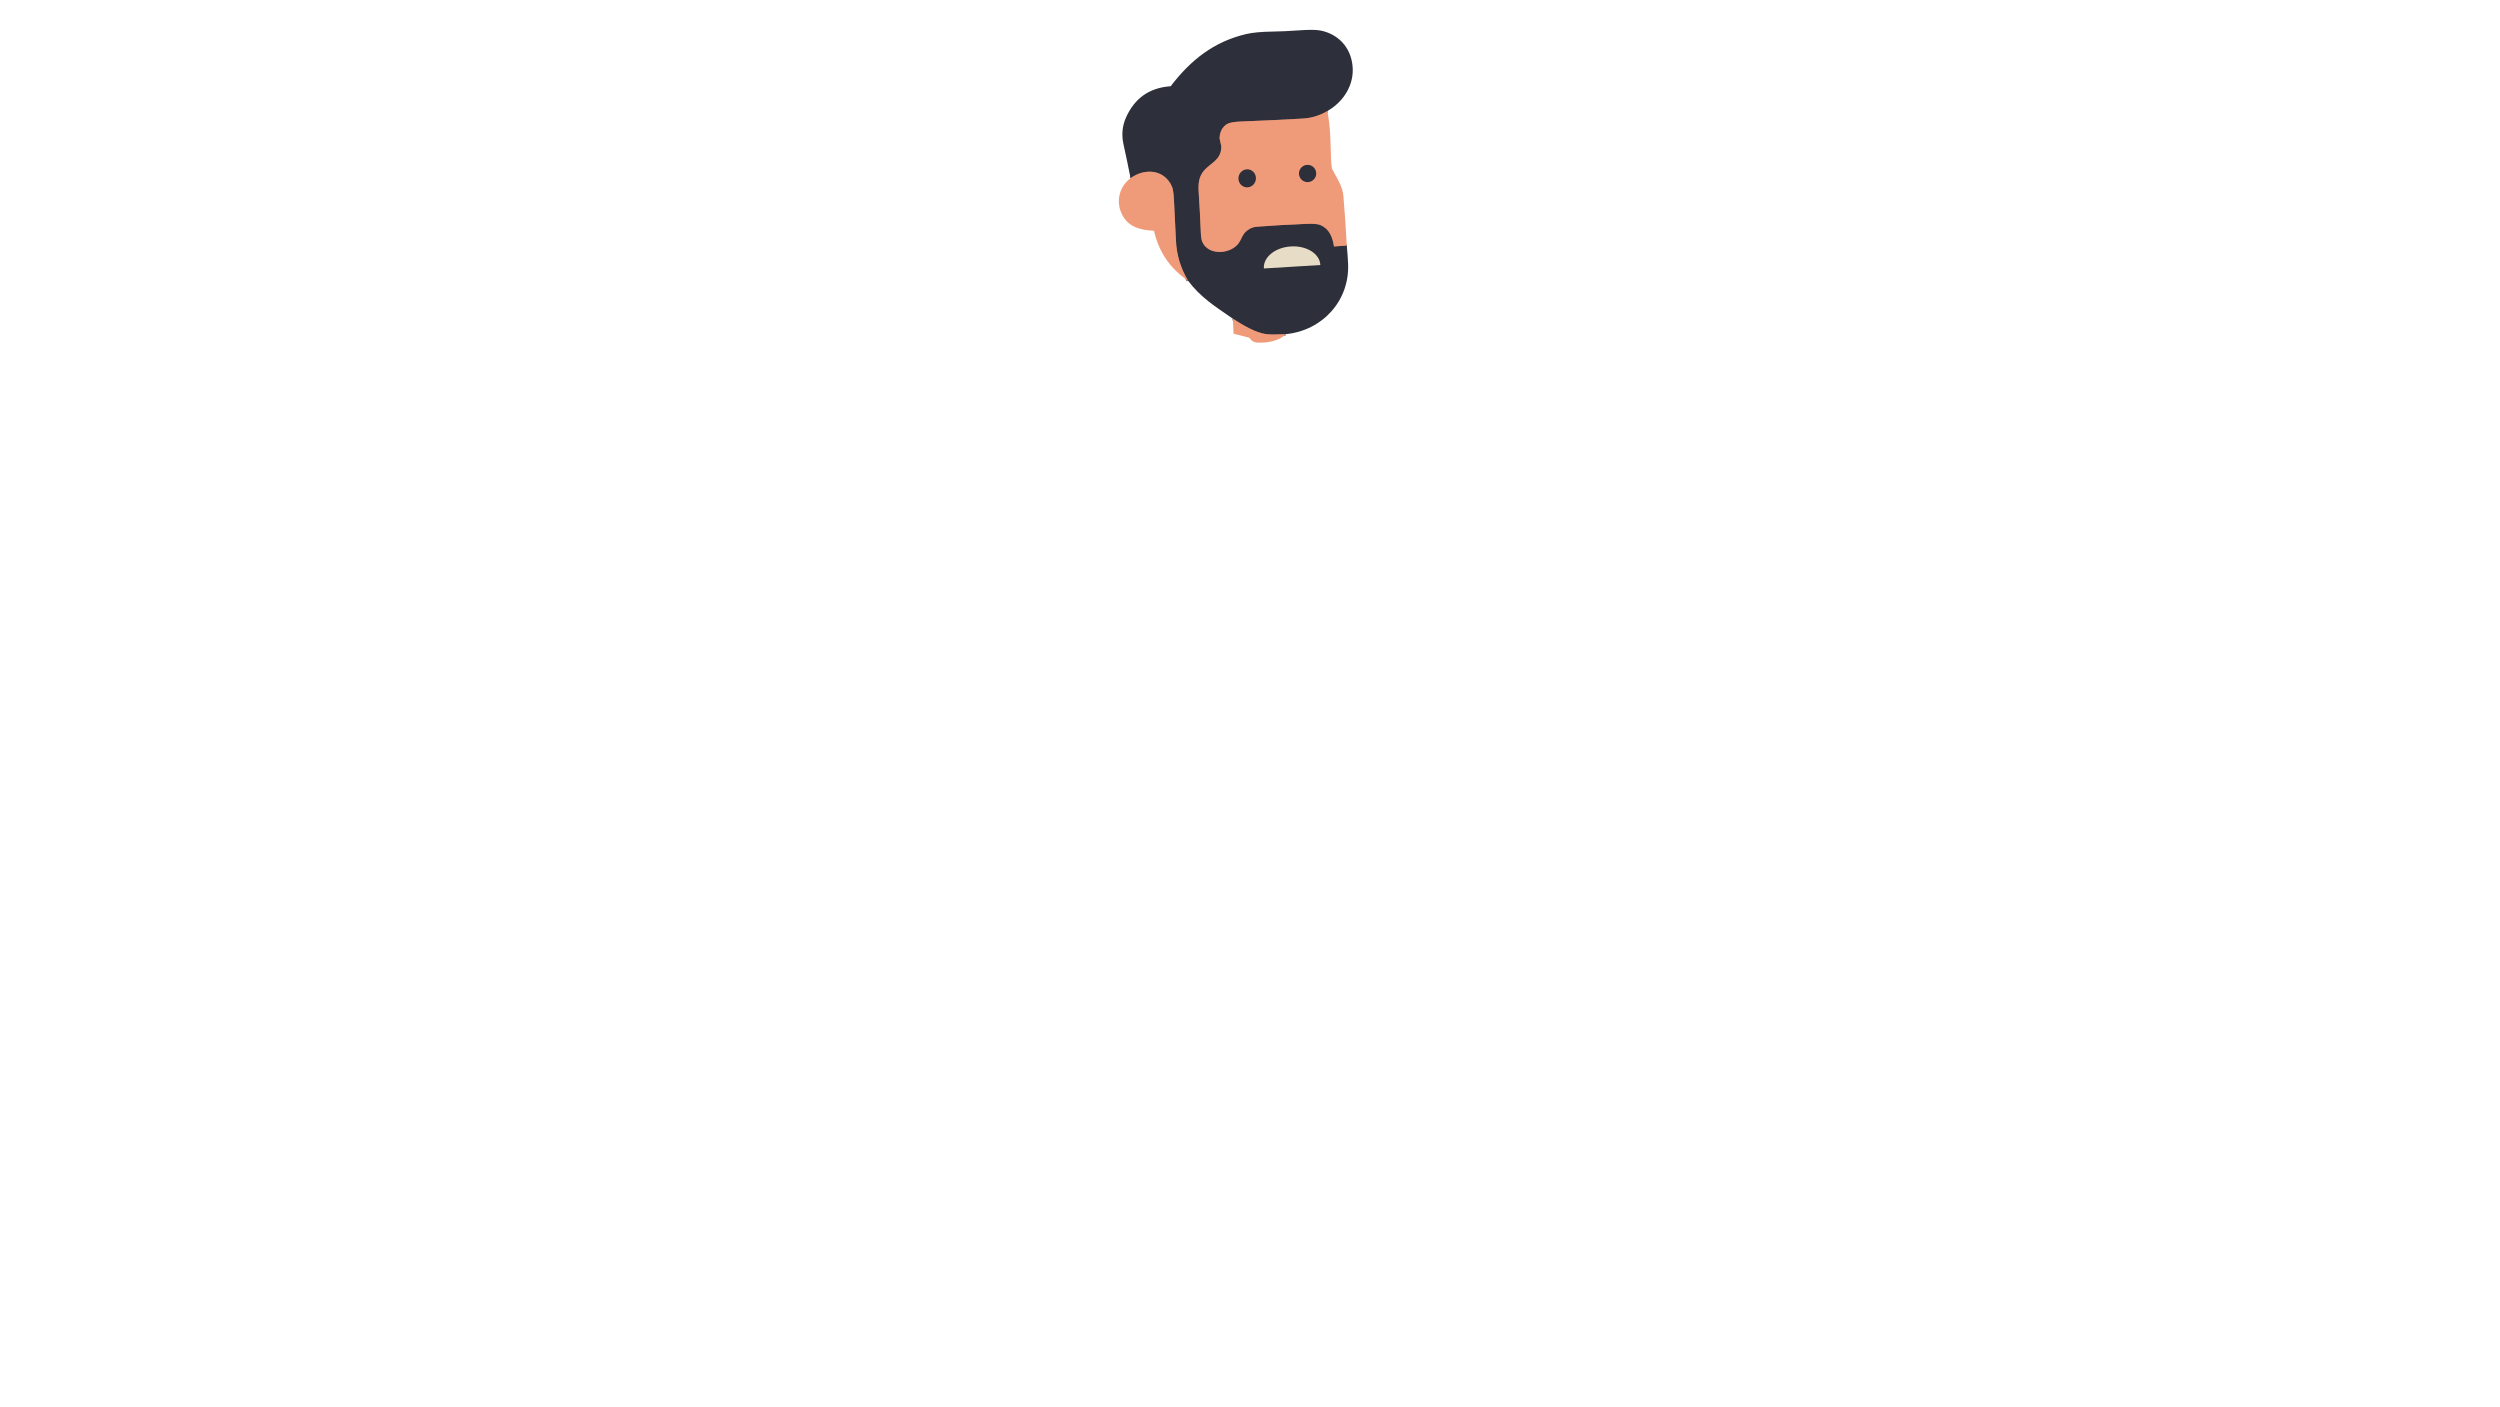
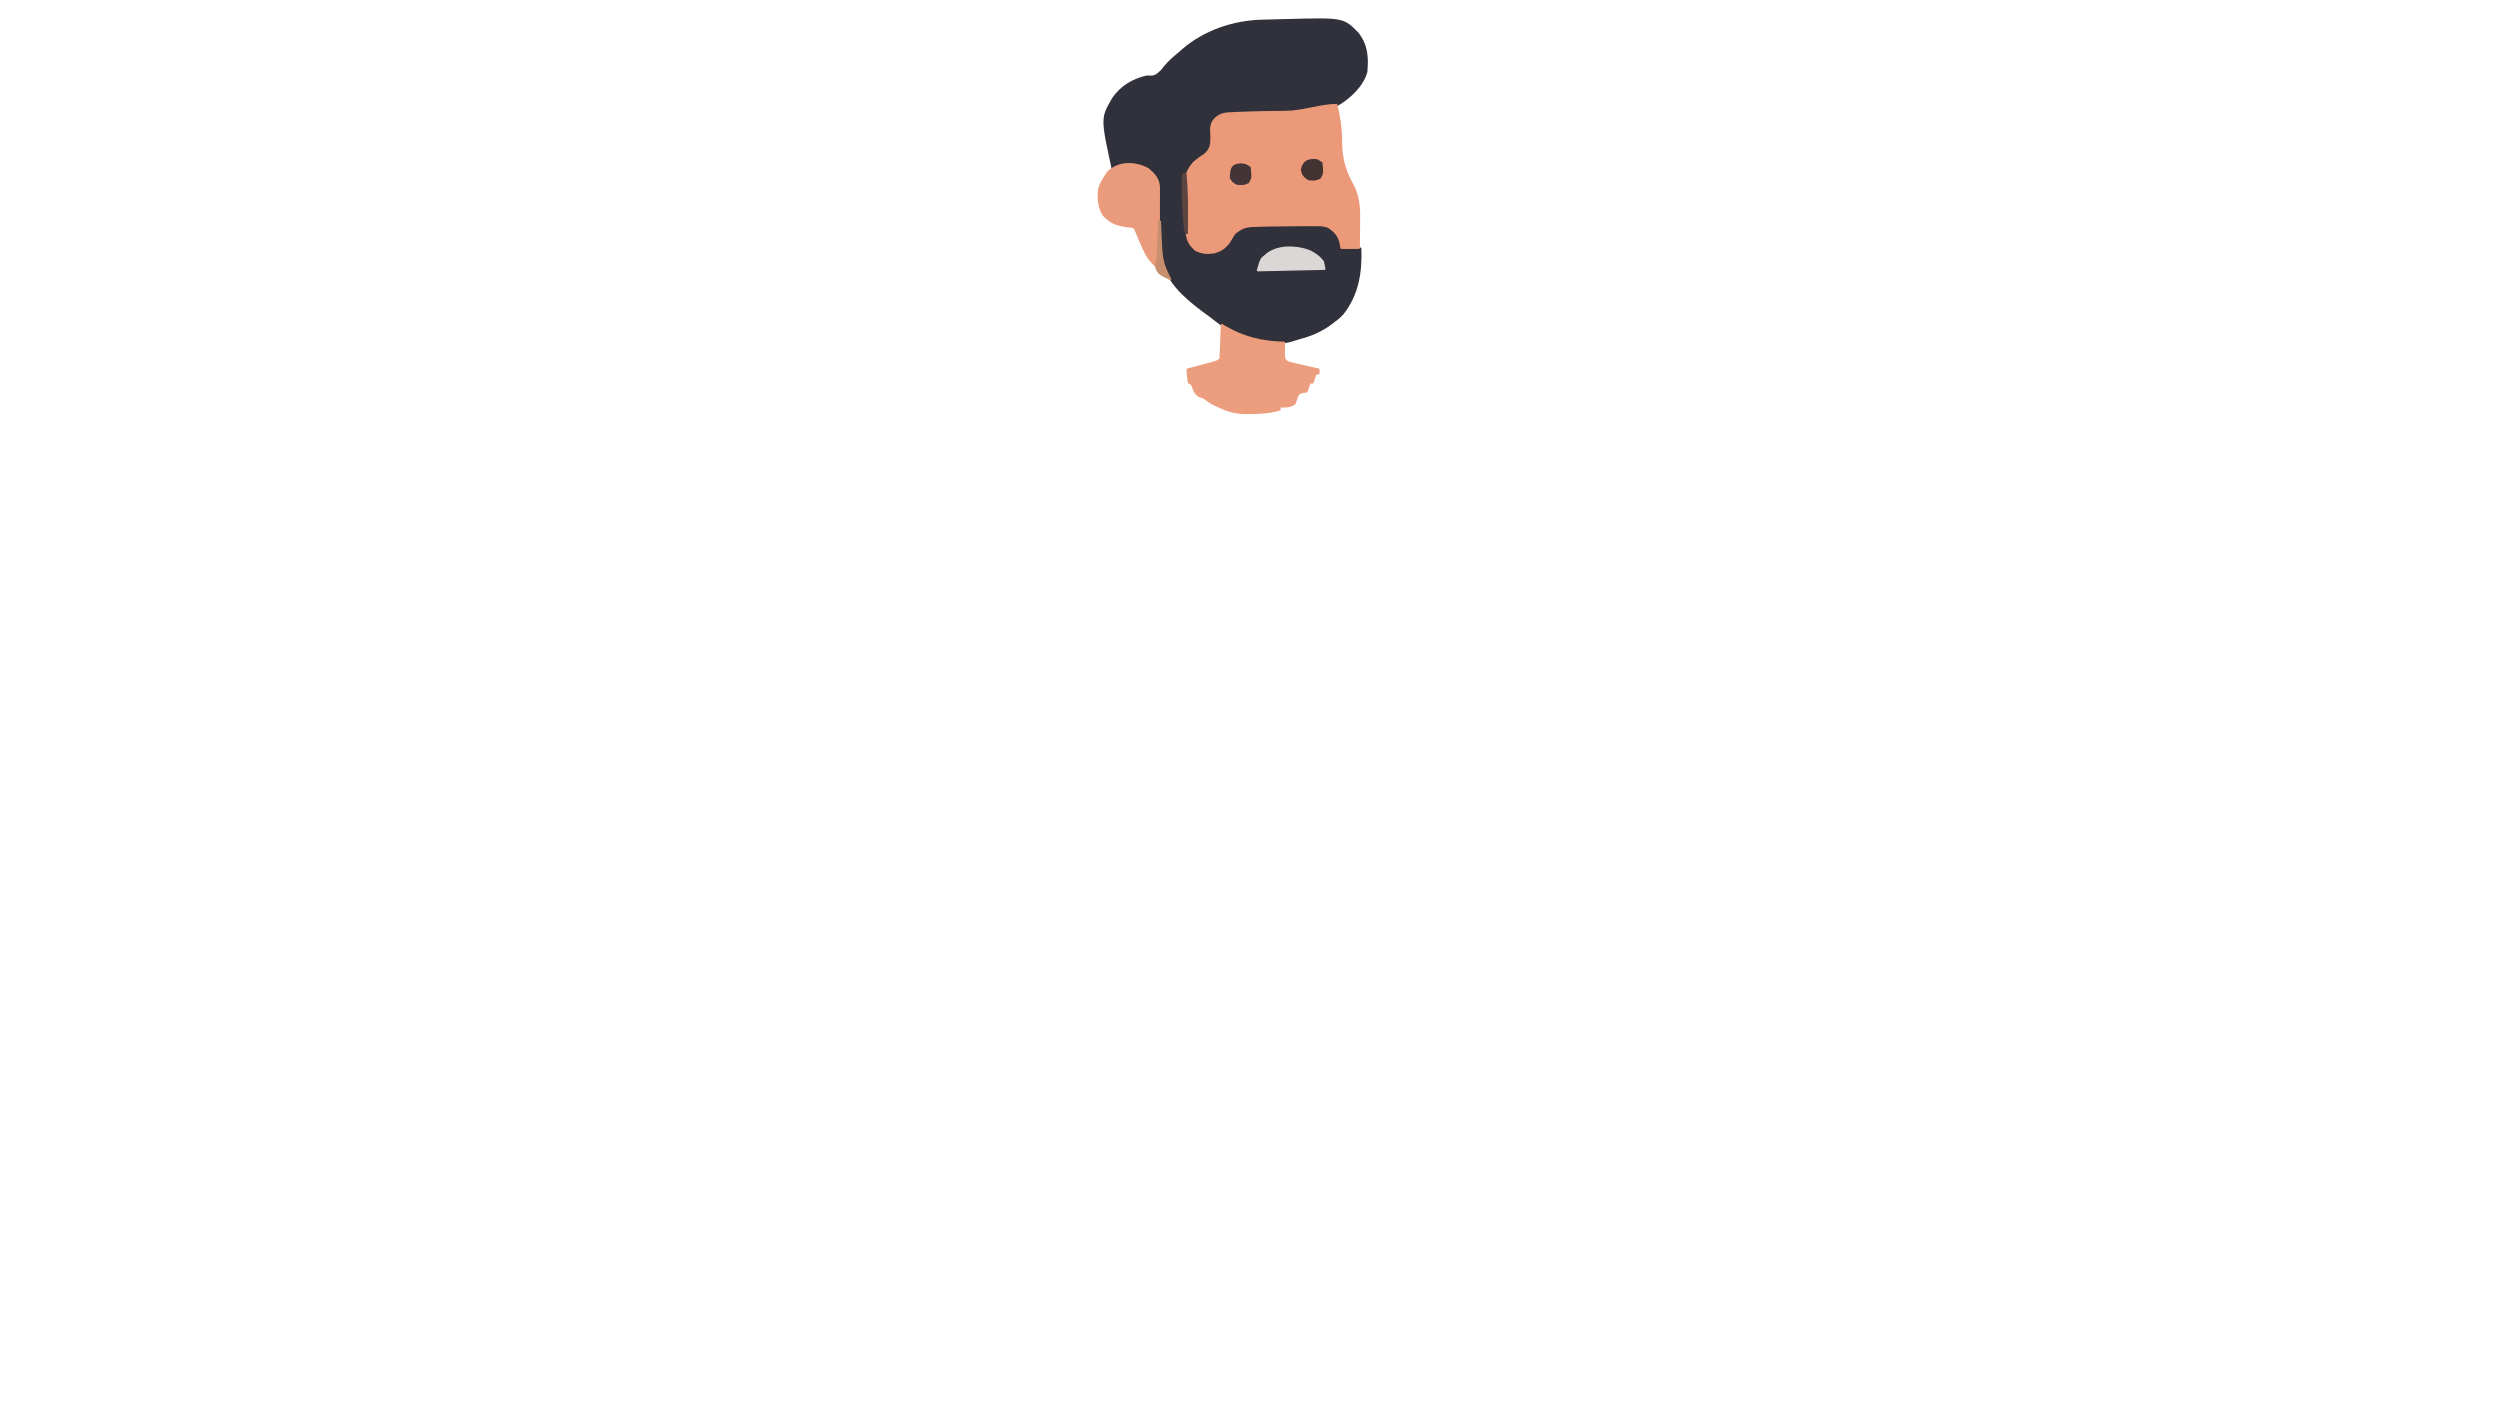
<svg xmlns="http://www.w3.org/2000/svg" viewBox="0 0 1672 941" width="1672" height="941">
  <defs>
    <style>path{vector-effect:non-scaling-stroke}</style>
  </defs>
  <g id="pere_tete" stroke-width="2" stroke-linejoin="bevel">
-     <path fill="none" stroke="#8e655a" d="M887.75 74.26Q880.07 78.8 871.26 79.3Q849.55 80.52 829.52 81.29Q822.7 81.55 820.37 83.12Q815.8 86.21 815.65 92.62L816.84 97.93C816.8 107.3 809.43 108.94 805.06 114.29C801.73 118.36 801.32 122.95 801.68 128.52Q802.57 142.09 803.12 155.93Q803.28 159.78 804.1 161.72C808.16 171.24 823.35 170.1 828.64 162.32C830.21 160.01 830.95 157.06 833.07 155.06Q836.36 151.97 840.28 151.66Q855.06 150.48 873.83 149.72Q880.58 149.44 883.09 150.51C889.04 153.04 891.24 158.55 892.16 164.85L900.73 164.22" />
-     <path fill="none" stroke="#8e655a" d="M859.74 223.5Q850.43 223.94 846.81 223.47C839.69 222.54 831.05 217.32 824.54 213.14" />
-     <path fill="none" stroke="#8e655a" d="M794.56 187.71Q787.07 175.1 786.47 160.76Q785.9 147.16 785.12 133.08Q784.77 126.9 783.71 124.56C778.51 113.14 765.53 112.36 756.12 119.13" />
-     <path fill="#2d2f3a" stroke="none" d="M887.75 74.26Q880.07 78.8 871.26 79.3Q849.55 80.52 829.52 81.29Q822.7 81.55 820.37 83.12Q815.8 86.21 815.65 92.62L816.84 97.93C816.8 107.3 809.43 108.94 805.06 114.29C801.73 118.36 801.32 122.95 801.68 128.52Q802.57 142.09 803.12 155.93Q803.28 159.78 804.1 161.72C808.16 171.24 823.35 170.1 828.64 162.32C830.21 160.01 830.95 157.06 833.07 155.06Q836.36 151.97 840.28 151.66Q855.06 150.48 873.83 149.72Q880.58 149.44 883.09 150.51C889.04 153.04 891.24 158.55 892.16 164.85L900.73 164.22Q901.31 170.23 901.6 176.24C902.78 201.25 884.25 221.21 859.74 223.5Q850.43 223.94 846.81 223.47C839.69 222.54 831.05 217.32 824.54 213.14C812.08 204.59 802.8 198.69 794.56 187.71Q787.07 175.1 786.47 160.76Q785.9 147.16 785.12 133.08Q784.77 126.9 783.71 124.56C778.51 113.14 765.53 112.36 756.12 119.13Q753.85 107.65 751.41 96.62Q749.31 87.15 752.99 78.77Q761.63 59.13 782.94 57.68C796.35 40.16 811.76 27.87 833.51 22.76Q839.8 21.28 851.08 21.12Q859.04 21 868.79 20.3Q878.89 19.57 883.13 20.41C894.98 22.77 903.2 31.5 904.55 43.72C905.96 56.43 898.76 67.98 887.75 74.26Z" />
-     <path fill="#ef9b7a" stroke="none" d="M887.75 74.26C889.92 85.71 889.82 95.67 890.2 106.5Q890.32 109.71 890.85 112.87C893.75 118.45 897.91 124.44 898.46 131Q899.85 147.6 900.73 164.22L892.16 164.85C891.24 158.55 889.04 153.04 883.09 150.51Q880.58 149.44 873.83 149.72Q855.06 150.48 840.28 151.66Q836.36 151.97 833.07 155.06C830.95 157.06 830.21 160.01 828.64 162.32C823.35 170.1 808.16 171.24 804.1 161.72Q803.28 159.78 803.12 155.93Q802.57 142.09 801.68 128.52C801.32 122.95 801.73 118.36 805.06 114.29C809.43 108.94 816.8 107.3 816.84 97.93L815.65 92.62Q815.8 86.21 820.37 83.12Q822.7 81.55 829.52 81.29Q849.55 80.52 871.26 79.3Q880.07 78.8 887.75 74.26Z" />
-     <path fill="#2d2f3a" stroke="none" d="M880.29 116.02A5.77 5.77 0 0 1 874.52 121.79A5.77 5.77 0 0 1 868.75 116.02A5.77 5.77 0 0 1 874.52 110.25A5.77 5.77 0 0 1 880.29 116.02Z" />
-     <path fill="#2d2f3a" stroke="none" d="M835.15 113.31A6.05 5.85 -80.2 0 1 839.88 120.27A6.05 5.85 -80.2 0 1 833.09 125.23A6.05 5.85 -80.2 0 1 828.36 118.27A6.05 5.85 -80.2 0 1 835.15 113.31Z" />
-     <path fill="#ef9b7a" stroke="none" d="M794.56 187.71Q776.56 175.56 771.8 154.34C762.24 153.9 754.1 151.64 750.07 142.7Q747.23 136.39 748.89 129.85Q750.49 123.53 756.12 119.13C765.53 112.36 778.51 113.14 783.71 124.56Q784.77 126.9 785.12 133.08Q785.9 147.16 786.47 160.76Q787.07 175.1 794.56 187.71Z" />
-     <path fill="#e7dcc5" stroke="none" d="M845.38 179.55A0.1 0.1 -58.15 0 1 845.27 179.45L845.27 179.39A18.83 13.44 -3.5 0 1 863.25 164.83L863.42 164.82A18.83 13.44 -3.5 0 1 883.04 177.08L883.04 177.14A0.1 0.1 -45 0 1 882.95 177.25L845.38 179.55Z" />
-     <path fill="#ef9b7a" stroke="none" d="M859.74 223.5C855.67 228.29 846.57 229.48 840.73 229.11Q837.43 228.9 835.55 225.86L825 223.19L824.54 213.14C831.05 217.32 839.69 222.54 846.81 223.47Q850.43 223.94 859.74 223.5Z" />
+     <path fill="#30313a" stroke="#30313a" stroke-width="1" d="M 908 22 C 914.36 30.05 914.84 38.05 914 48 C 911.59 57.17 902.97 65.32 895 70 C 886.35 73.86 878.28 75.13 868.9 75.28 C 868.02 75.3 867.14 75.32 866.24 75.34 C 863.43 75.4 860.62 75.45 857.82 75.5 C 851.44 75.62 845.07 75.75 838.7 75.93 C 836.89 75.98 835.08 76.02 833.28 76.06 C 830.67 76.11 828.06 76.19 825.45 76.28 C 824.67 76.29 823.89 76.31 823.09 76.32 C 818.14 76.52 815.48 77.45 812 81 C 810.13 84.75 811.11 89.4 811.26 93.52 C 810.9 98.37 809.32 100.86 805.69 104 C 804.8 104.66 803.92 105.32 803 106 C 798.64 109.32 796.13 111.92 794 117 C 793.34 117 792.68 117 792 117 C 791.52 156.83 791.52 156.83 798 165 C 801.67 168.12 805 168.52 809.66 168.36 C 814.46 167.63 818.5 165.61 821.82 162.06 C 822.68 160.56 823.51 159.04 824.32 157.5 C 826.51 154.25 828.57 152.9 832 151 C 834.88 150.54 837.38 150.3 840.25 150.25 C 841.08 150.22 841.91 150.2 842.77 150.17 C 845.85 150.09 848.92 150.05 852 150 C 853.39 149.97 854.77 149.94 856.15 149.91 C 859.94 149.82 863.73 149.76 867.52 149.72 C 869.04 149.7 870.56 149.67 872.08 149.64 C 874.25 149.6 876.42 149.58 878.59 149.57 C 879.85 149.56 881.11 149.55 882.41 149.53 C 888.05 150.27 891.72 152.48 895.44 156.88 C 897 160 897 160 897 166 C 901.29 166 905.58 166 910 166 C 910.58 182.04 908.25 197.18 898 210 C 895.85 212.29 893.55 214.16 891 216 C 890.2 216.59 889.4 217.18 888.57 217.78 C 881.73 222.46 874.98 224.91 867 227 C 865.87 227.36 864.74 227.71 863.58 228.08 C 849.48 231.72 834.84 228.24 822.51 220.98 C 818.1 218.26 814.03 215.26 810 212 C 808.13 210.62 806.26 209.25 804.38 207.88 C 791.5 198.2 779.9 187.95 776.49 171.5 C 775.85 166.86 775.7 162.24 775.54 157.56 C 775.46 155.51 775.38 153.46 775.3 151.41 C 775.18 148.2 775.07 144.99 774.95 141.78 C 774.84 138.66 774.72 135.55 774.6 132.44 C 774.57 131.48 774.54 130.52 774.51 129.54 C 774.31 124.7 773.98 120.5 772 116 C 770.38 114.81 770.38 114.81 768 114 C 766.81 113.46 765.61 112.93 764.38 112.38 C 757.35 109.79 750.93 110.48 744 113 C 736.62 79.04 736.62 79.04 744.22 65.89 C 749.61 57.93 757.67 53.06 767 51 C 767.91 51.02 768.82 51.04 769.75 51.06 C 773.17 50.97 774.57 49.31 777 47 C 777.6 46.24 778.2 45.47 778.82 44.69 C 781.84 40.98 785.35 38.07 789 35 C 789.75 34.35 790.49 33.69 791.25 33.02 C 805.82 20.64 825.09 14.1 844.08 13.65 C 844.97 13.63 845.85 13.6 846.76 13.58 C 848.64 13.53 850.52 13.49 852.39 13.44 C 855.2 13.38 858.01 13.3 860.82 13.22 C 898.27 12.25 898.27 12.25 908 22 Z M 843.57 173.5 C 842 176 842 176 841 181 C 848.43 180.84 848.43 180.84 886 180 C 883.57 172.69 881.05 170.63 874.63 167.19 C 863.19 163.37 851.94 164.91 843.57 173.5 Z" />
+     <path fill="#ec997a" stroke="#ec997a" stroke-width="1" d="M 894 70 C 895.9 78.23 897.09 85.94 897.11 94.39 C 897.16 105.83 899.34 113.88 904.87 123.87 C 909.66 132.8 909.25 141.63 909.12 151.5 C 909.11 152.91 909.11 154.32 909.1 155.73 C 909.07 159.15 909.04 162.58 909 166 C 905.04 166 901.08 166 897 166 C 896.77 164.78 896.55 163.57 896.31 162.31 C 895.08 157.37 892.55 154.66 888.28 151.88 C 885.09 150.65 882.3 150.76 878.88 150.77 C 878.18 150.77 877.48 150.77 876.77 150.77 C 874.51 150.77 872.26 150.79 870 150.81 C 868.45 150.82 866.91 150.83 865.36 150.84 C 861.58 150.87 857.81 150.91 854.03 150.97 C 852.2 151 850.37 151.02 848.54 151.04 C 845.78 151.09 843.01 151.16 840.25 151.25 C 839.48 151.26 838.71 151.28 837.91 151.29 C 832.87 151.52 829.87 152.78 826 156 C 824.46 158.04 824.46 158.04 823.38 160.06 C 820.54 164.94 817.48 167.42 812 169 C 807.26 169.59 803.95 169.47 799.62 167.31 C 795.64 163.8 793.9 160.91 793.49 155.61 C 793.41 153.87 793.36 152.13 793.31 150.39 C 793.28 149.46 793.25 148.53 793.22 147.57 C 793.16 145.61 793.11 143.65 793.07 141.69 C 793 138.71 792.89 135.73 792.77 132.74 C 792.72 130.83 792.67 128.92 792.62 127.01 C 792.59 126.13 792.55 125.24 792.51 124.33 C 792.43 117.99 793.98 113.92 798 109 C 800.62 106.65 803.33 104.78 806.25 102.81 C 809.96 99.02 810.02 96.15 810 91 C 809.96 90.29 809.91 89.58 809.87 88.85 C 809.64 84.88 809.89 82.61 812.38 79.56 C 816.48 75.55 819.78 75.72 825.29 75.46 C 826.13 75.42 826.97 75.38 827.84 75.33 C 834.1 75.04 840.36 74.89 846.62 74.79 C 847.51 74.77 848.4 74.76 849.31 74.75 C 852.94 74.69 856.57 74.63 860.19 74.6 C 871.6 74.48 883.36 70 894 70 Z M 872.62 108.69 C 871 111 871 111 870.5 113.5 C 871.17 116.87 872.21 118.02 875 120 C 878.14 120.45 880.05 120.5 882.88 119 C 884.78 115.62 884.37 112.83 884 109 C 879.89 106.26 876.78 105.74 872.62 108.69 Z M 824.06 111.69 C 822.79 114.46 822.47 115.98 823 119 C 824.62 121.31 824.62 121.31 827 123 C 830.14 123.45 832.05 123.5 834.88 122 C 836.78 118.62 836.37 115.83 836 112 C 832.06 109.37 827.9 108.34 824.06 111.69 Z" />
+     <path fill="#ec9d7d" stroke="#ec9d7d" stroke-width="1" d="M 817 217 C 817.68 217.41 818.36 217.82 819.06 218.24 C 831.68 225.73 844.43 228.77 859 229 C 858.98 229.77 858.95 230.54 858.93 231.34 C 858.91 232.34 858.89 233.34 858.88 234.38 C 858.85 235.37 858.83 236.37 858.8 237.4 C 859 240 859 240 861 242 C 863.15 242.69 863.15 242.69 865.79 243.29 C 866.26 243.4 866.26 243.4 868.64 243.95 C 869.63 244.17 870.61 244.4 871.62 244.62 C 872.62 244.85 873.61 245.08 874.63 245.32 C 877.09 245.89 879.54 246.45 882 247 C 882 247.99 882 248.98 882 250 C 881.34 250 880.68 250 880 250 C 879.67 250.99 879.67 250.99 878 256 C 877.34 256 876.68 256 876 256 C 875.67 256.99 875.67 256.99 874 262 C 873.22 262.08 872.43 262.17 871.62 262.25 C 869 263 869 263 867.75 264.88 C 867.15 266.58 866.57 268.29 866 270 C 862.76 272.28 859.88 272.18 856 272 C 856 272.66 856 273.32 856 274 C 849.46 275.94 843.43 276.37 836.62 276.38 C 835.65 276.4 834.67 276.42 833.66 276.45 C 826.64 276.48 821.31 275.04 815 272 C 813.89 271.48 812.77 270.97 811.62 270.44 C 809 269 809 269 806.94 267.44 C 805 266 805 266 802.44 265.25 C 798.84 263.41 798.4 260.66 797 257 C 796.34 256.67 795.68 256.34 795 256 C 794.59 253.93 794.59 253.93 794.38 251.44 C 794.34 251.02 794.34 251.02 794.15 248.93 C 794.12 248.61 794.12 248.61 794 247 C 795.01 246.73 796.03 246.47 797.07 246.2 C 798.42 245.84 799.77 245.48 801.12 245.12 C 801.79 244.95 802.46 244.78 803.14 244.6 C 814.38 241.62 814.38 241.62 816 240 C 816.16 238.29 816.25 236.58 816.32 234.87 C 816.36 233.84 816.4 232.8 816.44 231.74 C 816.48 230.65 816.52 229.56 816.56 228.44 C 816.61 227.35 816.65 226.25 816.69 225.13 C 816.8 222.42 816.9 219.71 817 217 Z" />
+     <path fill="#ea9b7b" stroke="#ea9b7b" stroke-width="1" d="M 768 113 C 771.85 116.26 774.71 119.25 775.25 124.38 C 775.26 125.27 775.26 126.15 775.26 127.06 C 775.27 128.06 775.27 129.07 775.28 130.1 C 775.27 131.18 775.27 132.26 775.27 133.37 C 775.27 133.93 775.27 133.93 775.27 136.75 C 775.27 139.1 775.27 141.46 775.26 143.82 C 775.25 147.42 775.26 151.02 775.27 154.63 C 775.27 156.92 775.27 159.21 775.27 161.5 C 775.27 162.57 775.27 163.65 775.28 164.76 C 775.27 165.77 775.27 166.78 775.26 167.81 C 775.26 168.7 775.26 169.58 775.25 170.49 C 774.97 173.29 774.15 175.45 773 178 C 768.79 174.23 766.55 170.66 764.31 165.5 C 764.17 165.17 764.17 165.17 763.42 163.53 C 762.17 160.74 760.98 157.94 759.86 155.09 C 759 153 759 153 758 152 C 756.15 151.75 754.29 151.53 752.44 151.31 C 746.32 150.32 742.23 148.58 738 144 C 734.46 138.36 734.15 132.49 735 126 C 735.97 123.05 737.3 120.59 739 118 C 739.6 117.07 740.2 116.14 740.81 115.19 C 748.04 107.96 759.41 108.18 768 113 Z" />
+     <path fill="#dad7d6" stroke="#dad7d6" stroke-width="1" d="M 875.69 167.69 C 879.53 169.53 882.4 171.56 885 175 C 885.17 175.83 885.17 175.83 886 180 C 871.15 180.33 856.3 180.66 841 181 C 843.26 173.11 843.26 173.11 846.38 170.69 C 846.96 170.22 847.55 169.75 848.15 169.26 C 855.79 164.06 867.15 164.51 875.69 167.69 Z" />
+     <path fill="#423437" stroke="#423437" stroke-width="1" d="M 829.44 109.75 C 833 110 833 110 836 112 C 836.65 118.84 836.65 118.84 834.88 122 C 832.06 123.5 830.15 123.45 827 123 C 824.56 121.44 824.56 121.44 823 119 C 823.19 113.48 823.38 110.19 829.44 109.75 Z" />
+     <path fill="#423333" stroke="#423333" stroke-width="1" d="M 881 107 C 881.99 107.66 882.98 108.32 884 109 C 884.65 115.84 884.65 115.84 882.88 119 C 880.05 120.5 878.14 120.45 875 120 C 872.21 118.02 871.17 116.87 870.5 113.5 C 871.68 107.59 875.42 106.29 881 107 Z" />
+     <path fill="#c88f6e" stroke="#c88f6e" stroke-width="1" d="M 775 148 C 775.33 148 775.66 148 776 148 C 776.02 148.55 776.04 149.11 776.06 149.68 C 777.01 174.97 777.01 174.97 783 187 C 774.92 183.11 774.92 183.11 773.12 179 C 773 177 773 177 773.47 175.24 C 774.11 172.51 774.22 169.94 774.32 167.14 C 774.36 166.03 774.4 164.91 774.44 163.76 C 774.48 162.6 774.52 161.44 774.56 160.25 C 774.58 159.66 774.58 159.66 774.69 156.69 C 774.8 153.79 774.9 150.9 775 148 Z" />
+     <path fill="#5d4440" stroke="#5d4440" stroke-width="1" d="M 792 116 C 792.33 116 792.66 116 793 116 C 794.36 129.31 794.1 142.64 794 156 C 793.67 156 793.34 156 793 156 C 791.97 151.59 791.67 147.19 791.44 142.69 C 791.4 141.91 791.35 141.12 791.31 140.32 C 790.93 132.56 790.65 124.76 791 117 C 791.33 116.67 791.66 116.34 792 116 Z" />
  </g>
</svg>
